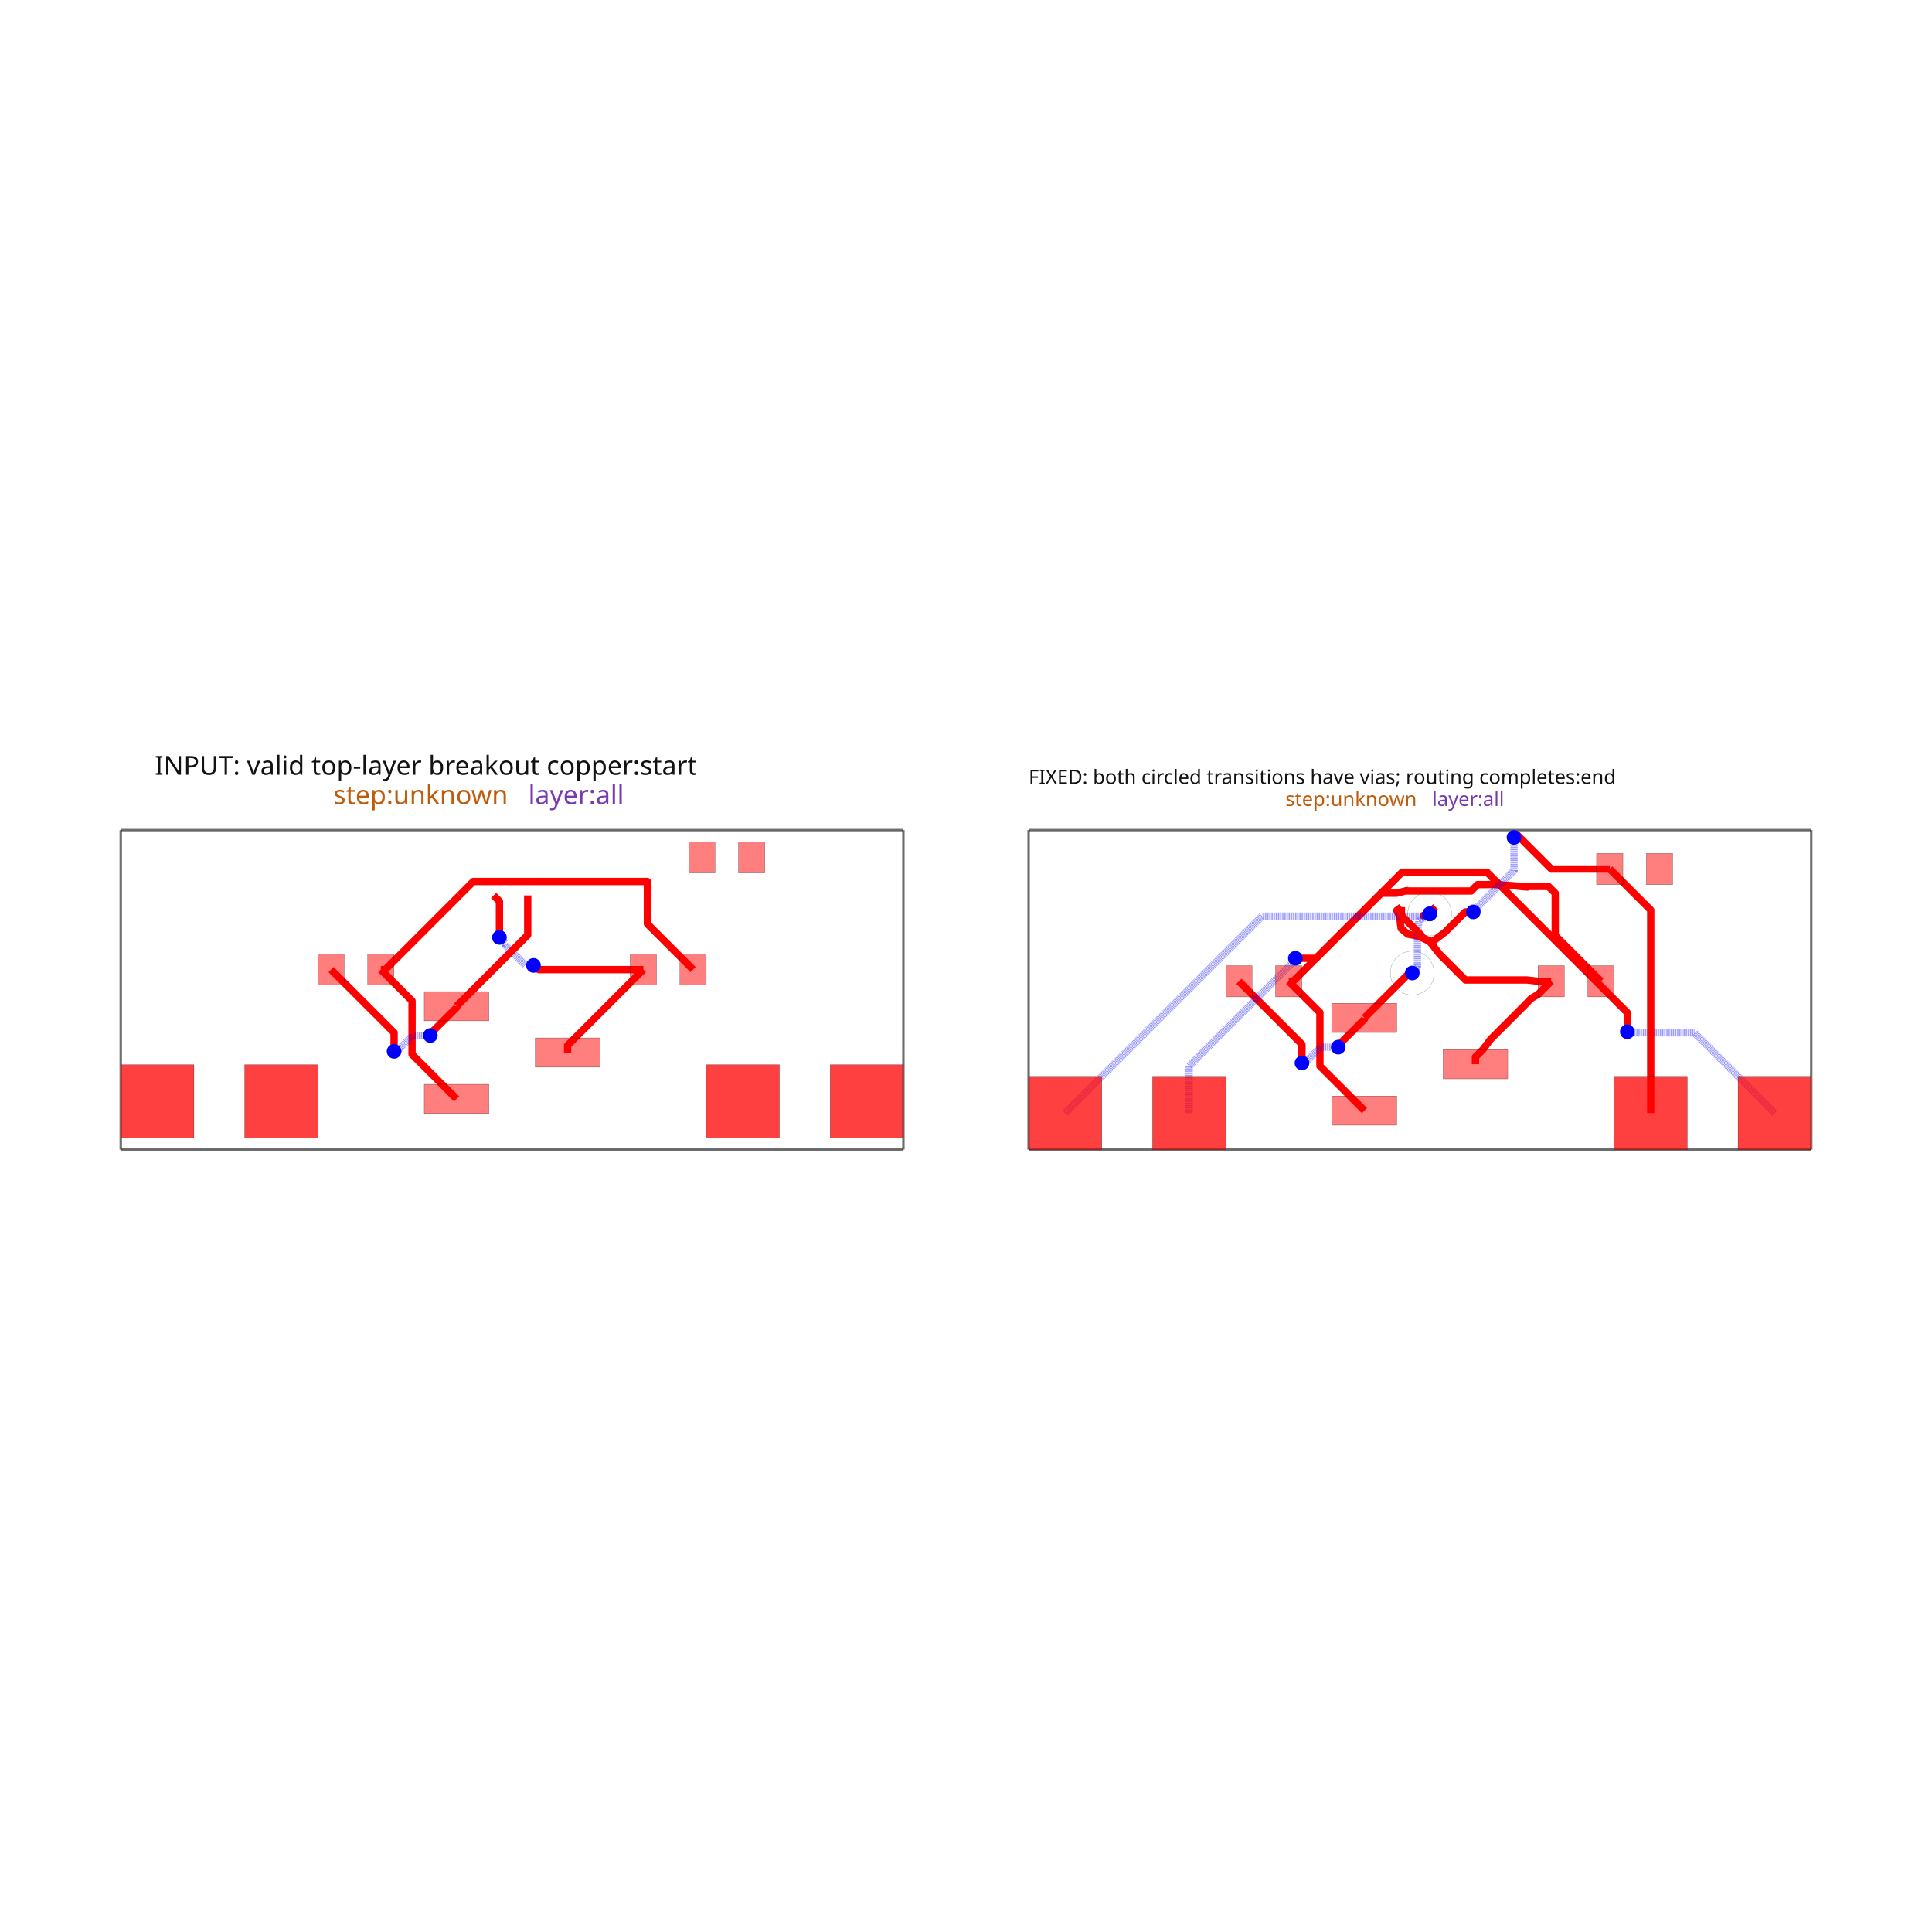
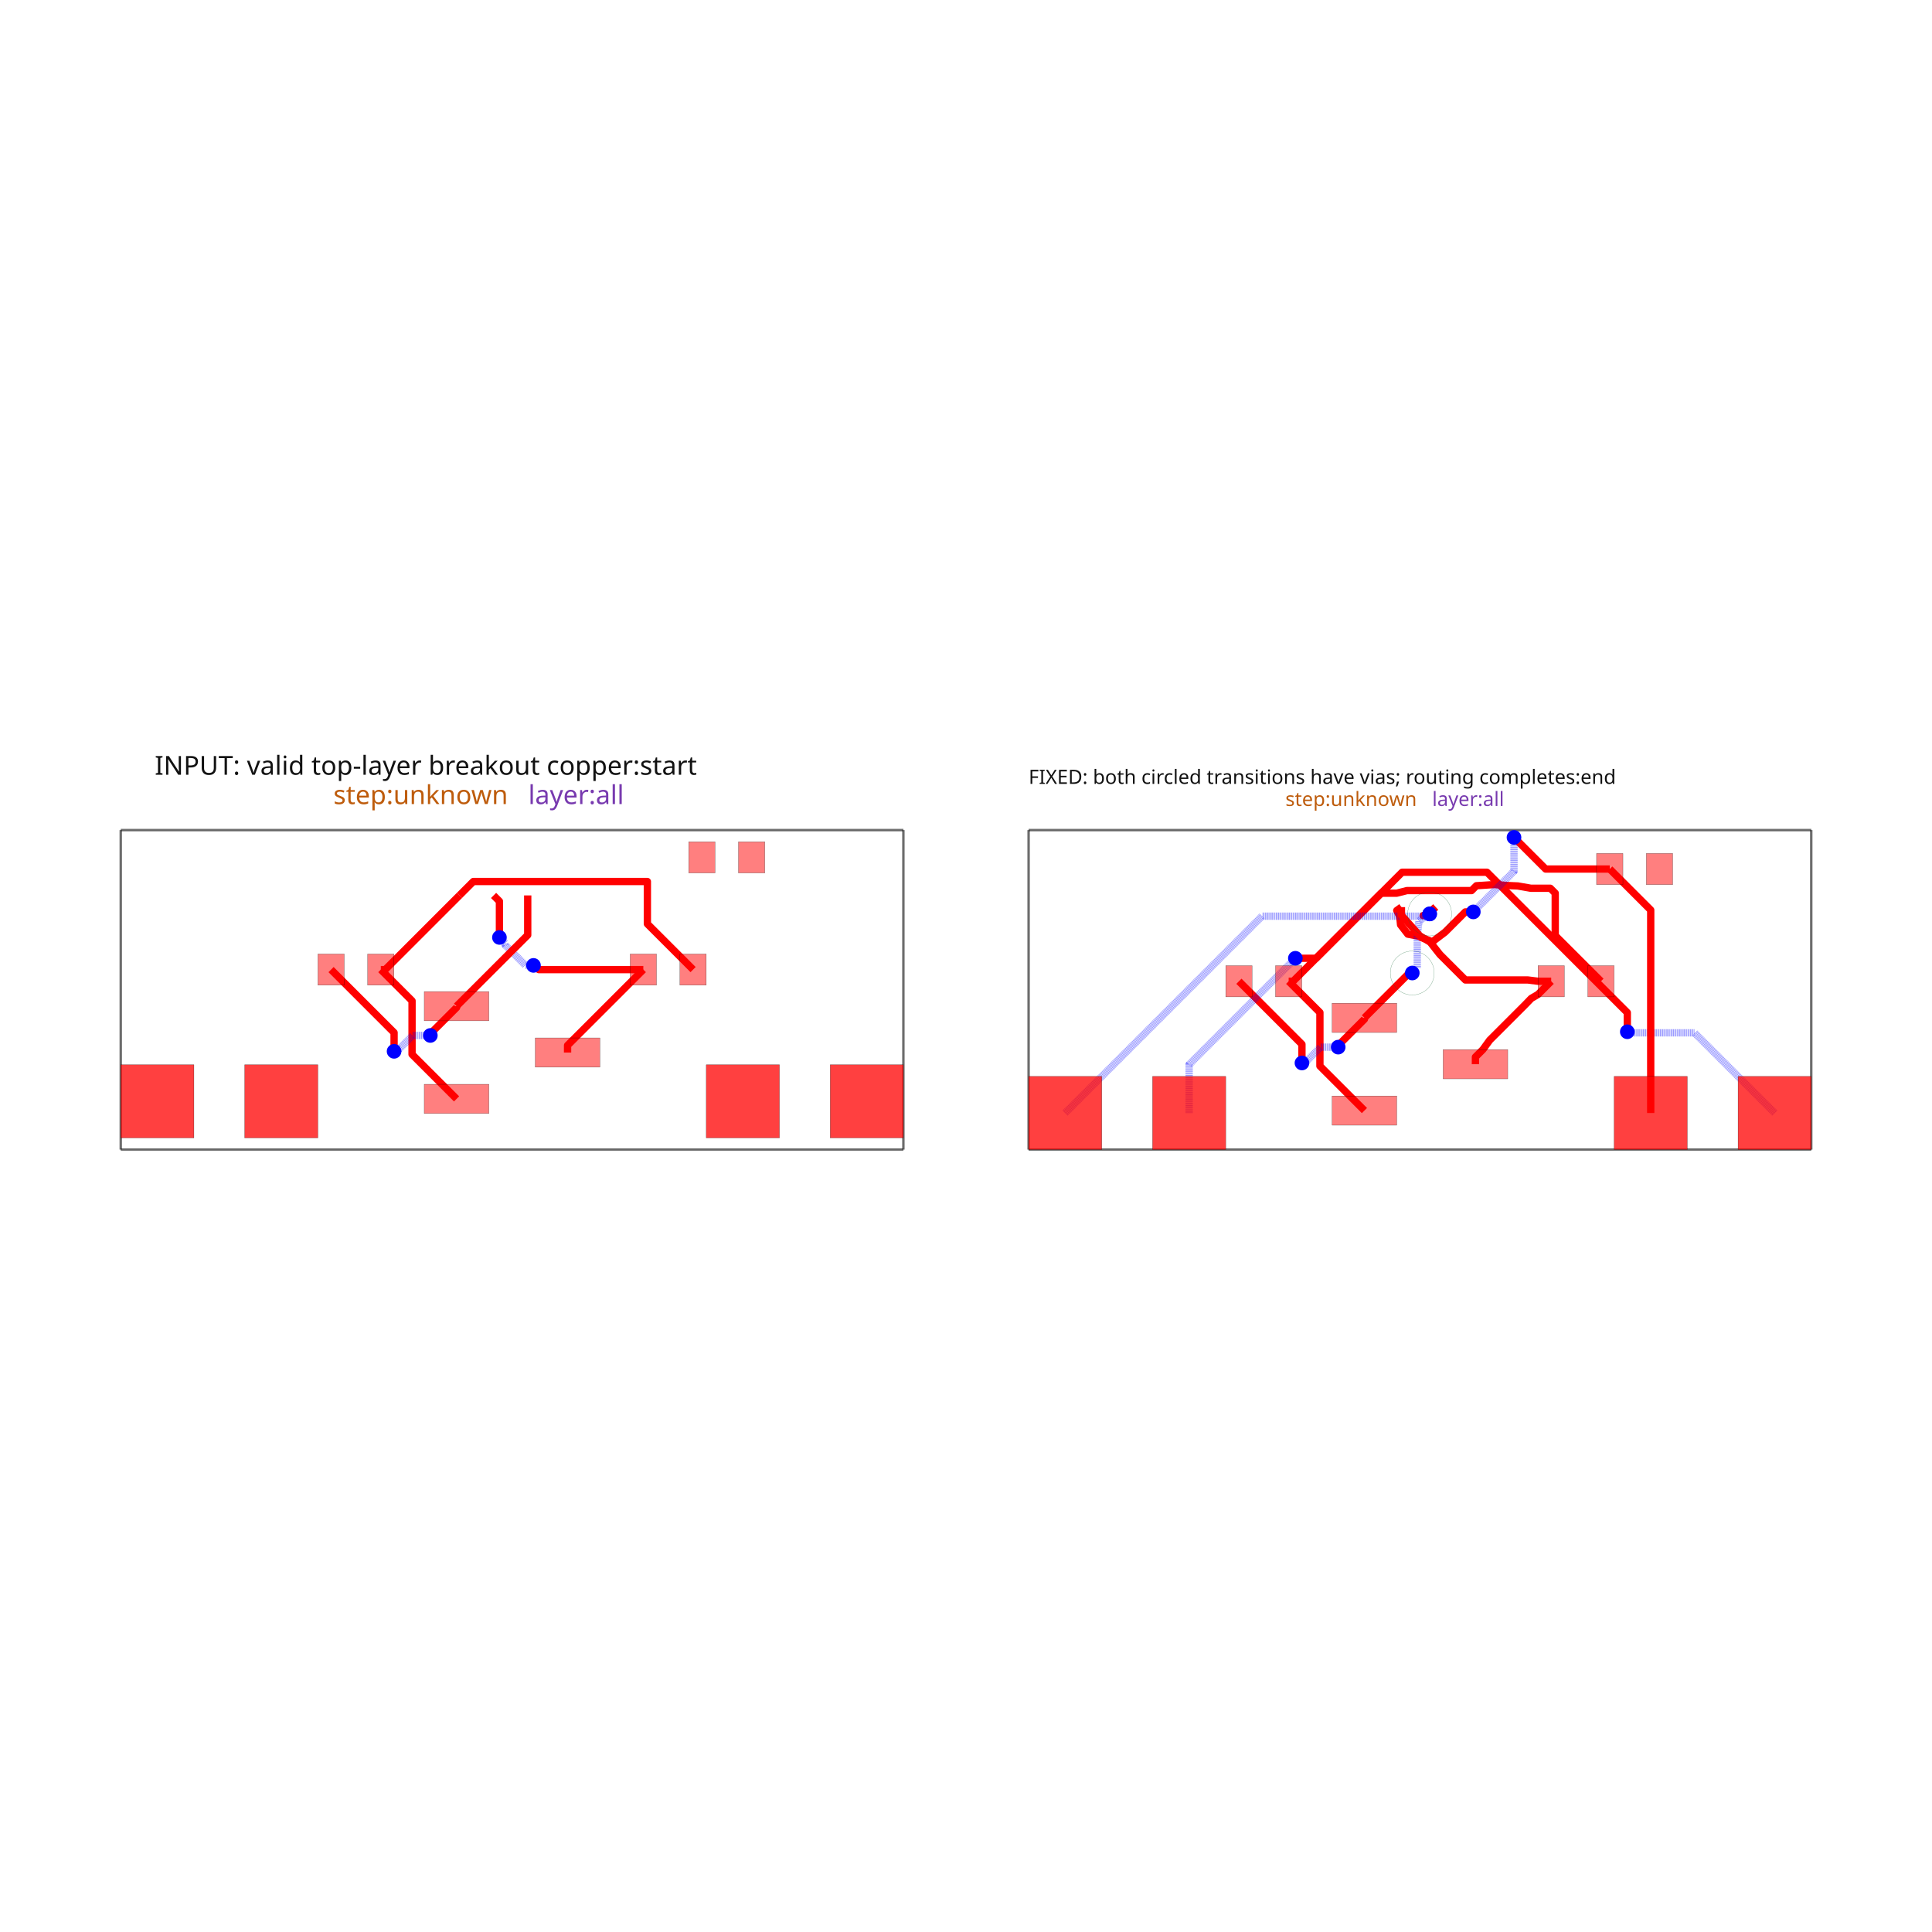
<svg xmlns="http://www.w3.org/2000/svg" width="640" height="640" viewBox="0 0 640 640">
  <rect width="100%" height="100%" fill="white" />
  <g>
    <polyline data-points="0,0 16.04,0" data-type="line" data-label="" points="40,380.816 299.259,380.816" fill="none" stroke="rgba(25,25,25,0.62)" stroke-linejoin="round" stroke-width="0.808" />
  </g>
  <g>
    <polyline data-points="16.04,0 16.04,6.548" data-type="line" data-label="" points="299.259,380.816 299.259,274.979" fill="none" stroke="rgba(25,25,25,0.62)" stroke-linejoin="round" stroke-width="0.808" />
  </g>
  <g>
    <polyline data-points="16.04,6.548 0,6.548" data-type="line" data-label="" points="299.259,274.979 40,274.979" fill="none" stroke="rgba(25,25,25,0.62)" stroke-linejoin="round" stroke-width="0.808" />
  </g>
  <g>
    <polyline data-points="0,6.548 0,0" data-type="line" data-label="" points="40,274.979 40,380.816" fill="none" stroke="rgba(25,25,25,0.62)" stroke-linejoin="round" stroke-width="0.808" />
  </g>
  <g>
    <polyline data-points="9.157499999999999,1.9889999999999999 9.157499999999999,2.1364999999999994 10.71,3.689" data-type="line" data-label="" points="188.015,348.667 188.015,346.283 213.109,321.19" fill="none" stroke="red" stroke-linejoin="round" stroke-width="2.424" />
  </g>
  <g>
    <polyline data-points="10.71,3.689 8.567172876182816,3.689 8.491499699161768,3.76467317702105 8.46932682297895,3.76467317702105 8.459,3.775" data-type="line" data-label="" points="213.109,321.19 178.474,321.19 177.251,319.967 176.892,319.967 176.725,319.8" fill="none" stroke="red" stroke-linejoin="round" stroke-width="2.424" />
  </g>
  <g>
    <polyline data-points="8.459,3.775 8.295794590824043,3.775 7.88162605202824,4.189168538795801 7.88162605202824,4.227373947971759 7.760999999999999,4.348" data-type="line" data-label="" points="176.725,319.8 174.087,319.8 167.393,313.105 167.393,312.488 165.443,310.538" fill="none" stroke="rgba(0,0,255,0.5)" stroke-linejoin="round" stroke-width="2.424" stroke-dasharray="0.2 0.2" />
  </g>
  <g>
    <polyline data-points="7.760999999999999,4.348 7.760999999999999,5.089 7.641,5.209" data-type="line" data-label="" points="165.443,310.538 165.443,298.561 163.504,296.622" fill="none" stroke="red" stroke-linejoin="round" stroke-width="2.424" />
  </g>
  <g>
    <polyline data-points="5.329999999999999,3.689 5.420999999999999,3.689 6.941,5.209" data-type="line" data-label="" points="126.15,321.19 127.621,321.19 152.189,296.622" fill="none" stroke="red" stroke-linejoin="round" stroke-width="2.424" />
  </g>
  <g>
    <polyline data-points="6.882499999999999,1.039 5.970181362248931,1.951318637751069 5.970181362248931,2.910837103944612 5.970181362248931,3.0488186377510686 5.329999999999999,3.689" data-type="line" data-label="" points="151.244,364.023 136.498,349.276 136.498,333.767 136.498,331.537 126.15,321.19" fill="none" stroke="red" stroke-linejoin="round" stroke-width="2.424" />
  </g>
  <g>
    <polyline data-points="6.940833333333333,5.2089 7.225932333333334,5.4939990000000005 10.79307957763943,5.4939990000000005 10.79307957763943,4.625920422360569 11.73,3.689" data-type="line" data-label="" points="152.187,296.623 156.795,292.015 214.452,292.015 214.452,306.046 229.595,321.19" fill="none" stroke="red" stroke-linejoin="round" stroke-width="2.424" />
  </g>
  <g>
    <polyline data-points="6.882499999999999,2.939 6.882499999999999,2.9113926072521314 6.373048586081875,2.4019411933340065 6.373048586081875,2.367048586081875 6.345,2.339" data-type="line" data-label="" points="151.244,333.312 151.244,333.759 143.009,341.993 143.009,342.557 142.556,343.01" fill="none" stroke="red" stroke-linejoin="round" stroke-width="2.424" />
  </g>
  <g>
    <polyline data-points="6.345,2.339 5.984319687508308,2.339 5.7097637128607435,2.0644440253524348 5.652444025352434,2.0644440253524348 5.601999999999999,2.014" data-type="line" data-label="" points="142.556,343.01 136.726,343.01 132.289,347.448 131.362,347.448 130.547,348.263" fill="none" stroke="rgba(0,0,255,0.5)" stroke-linejoin="round" stroke-width="2.424" stroke-dasharray="0.2 0.2" />
  </g>
  <g>
    <polyline data-points="5.601999999999999,2.014 5.601999999999999,2.3970000000000002 4.31,3.689" data-type="line" data-label="" points="130.547,348.263 130.547,342.073 109.664,321.19" fill="none" stroke="red" stroke-linejoin="round" stroke-width="2.424" />
  </g>
  <g>
    <polyline data-points="8.340833333333332,5.2089 8.340833333333332,4.396833333333333 6.882499999999999,2.939" data-type="line" data-label="" points="174.815,296.623 174.815,309.749 151.244,333.312" fill="none" stroke="red" stroke-linejoin="round" stroke-width="2.424" />
  </g>
  <g>
    <polyline data-points="18.6064,0 34.6464,0" data-type="line" data-label="" points="340.741,380.816 600,380.816" fill="none" stroke="rgba(25,25,25,0.62)" stroke-linejoin="round" stroke-width="0.808" />
  </g>
  <g>
    <polyline data-points="34.6464,0 34.6464,6.548" data-type="line" data-label="" points="600,380.816 600,274.979" fill="none" stroke="rgba(25,25,25,0.62)" stroke-linejoin="round" stroke-width="0.808" />
  </g>
  <g>
    <polyline data-points="34.6464,6.548 18.6064,6.548" data-type="line" data-label="" points="600,274.979 340.741,274.979" fill="none" stroke="rgba(25,25,25,0.62)" stroke-linejoin="round" stroke-width="0.808" />
  </g>
  <g>
    <polyline data-points="18.6064,6.548 18.6064,0" data-type="line" data-label="" points="340.741,274.979 340.741,380.816" fill="none" stroke="rgba(25,25,25,0.62)" stroke-linejoin="round" stroke-width="0.808" />
  </g>
  <g>
    <polyline data-points="23.9364,3.45 24.0274,3.45 25.5474,4.970000000000001" data-type="line" data-label="" points="426.891,325.053 428.362,325.053 452.93,300.485" fill="none" stroke="red" stroke-linejoin="round" stroke-width="2.424" />
  </g>
  <g>
    <polyline data-points="25.4889,0.8 24.57658136224893,1.712318637751069 24.57658136224893,2.671837103944612 24.57658136224893,2.8098186377510688 23.9364,3.45" data-type="line" data-label="" points="451.985,367.886 437.239,353.139 437.239,337.631 437.239,335.4 426.891,325.053" fill="none" stroke="red" stroke-linejoin="round" stroke-width="2.424" />
  </g>
  <g>
    <polyline data-points="25.4889,2.7 25.4889,2.6723926072521316 24.979448586081876,2.1629411933340066 24.979448586081876,2.128048586081875 24.9514,2.1" data-type="line" data-label="" points="451.985,337.175 451.985,337.622 443.75,345.856 443.75,346.42 443.297,346.873" fill="none" stroke="red" stroke-linejoin="round" stroke-width="2.424" />
  </g>
  <g>
    <polyline data-points="24.9514,2.1 24.590719687508308,2.1 24.316163712860742,1.8254440253524349 24.258844025352435,1.8254440253524349 24.2084,1.775" data-type="line" data-label="" points="443.297,346.873 437.467,346.873 433.029,351.311 432.103,351.311 431.288,352.126" fill="none" stroke="rgba(0,0,255,0.5)" stroke-linejoin="round" stroke-width="2.424" stroke-dasharray="0.2 0.2" />
  </g>
  <g>
    <polyline data-points="24.2084,1.775 24.2084,2.1580000000000004 22.9164,3.45" data-type="line" data-label="" points="431.288,352.126 431.288,345.936 410.405,325.053" fill="none" stroke="red" stroke-linejoin="round" stroke-width="2.424" />
  </g>
  <g>
-     <polyline data-points="27.7639,1.75 27.7639,1.8974999999999995 27.9164,2.05 28.070794901003104,2.255727156297603 28.083298902568423,2.268231157862921 28.083298902568423,2.2695439140053804 28.789383857556384,2.97562886899334 28.9084,3.099 29.0464,3.1799999999999997 29.3164,3.45" data-type="line" data-label="" points="488.756,352.53 488.756,350.146 491.221,347.681 493.717,344.356 493.919,344.154 493.919,344.133 505.331,332.72 507.255,330.726 509.486,329.417 513.85,325.053" fill="none" stroke="red" stroke-linejoin="round" stroke-width="2.424" />
-   </g>
-   <g>
-     <polyline data-points="29.3164,3.45 29.0464,3.45 28.819822248897285,3.476605227973609 28.81834354395594,3.476605227973609 27.558044750674604,3.476605227973609 27.035460717167748,3.999189261480467 26.8384,4.25 26.6534,4.3629999999999995 26.3784,4.415 26.2424,4.529999999999999 26.229400000000002,4.607 26.2204,4.698 26.2054,4.793 26.1514,4.9 26.2474,4.970000000000001" data-type="line" data-label="" points="513.85,325.053 509.486,325.053 505.823,324.623 505.799,324.623 485.429,324.623 476.982,316.176 473.797,312.122 470.807,310.296 466.362,309.455 464.164,307.596 463.954,306.352 463.808,304.881 463.566,303.346 462.693,301.616 464.244,300.485" fill="none" stroke="red" stroke-linejoin="round" stroke-width="2.424" />
-   </g>
-   <g>
-     <polyline data-points="25.547233333333335,4.969899999999999 25.832332333333333,5.254999 26.1514,5.254999 26.3594,5.308 26.326648169505283,5.299654424192065 27.67571914557424,5.299654424192065 27.72745650109296,5.351391779710783 27.806443496497373,5.430378775115198 28.1514,5.432 28.5294,5.4079999999999995 28.8234,5.38 28.69064812521725,5.392643035693595 29.261835541945835,5.392643035693595 29.39947957763943,5.254999 29.39947957763943,4.38692042236057 30.3364,3.45" data-type="line" data-label="" points="452.927,300.486 457.536,295.878 462.693,295.878 466.055,295.021 465.525,295.156 487.331,295.156 488.167,294.32 489.444,293.043 495.019,293.017 501.129,293.405 505.881,293.858 503.735,293.653 512.968,293.653 515.192,295.878 515.192,309.909 530.336,325.053" fill="none" stroke="red" stroke-linejoin="round" stroke-width="2.424" />
-   </g>
-   <g>
-     <polyline data-points="26.947233333333333,4.969899999999999 26.7634,4.817 26.6914,4.795999999999999 26.826016286194676,4.829653537748752" data-type="line" data-label="" points="475.556,300.486 472.585,302.958 471.421,303.297 473.597,302.753" fill="none" stroke="red" stroke-linejoin="round" stroke-width="2.424" />
-   </g>
-   <g>
-     <polyline data-points="26.826016286194676,4.829653537748752 26.6064,4.686 26.5714,4.390000000000001 26.574733663560448,4.41819326896836 26.574733663560448,3.7605256594783913 26.553699245014872,3.7394912409328143 26.553699245014872,3.703299245014871 26.4694,3.6189999999999998" data-type="line" data-label="" points="473.597,302.753 470.047,305.075 469.481,309.859 469.535,309.404 469.535,320.034 469.195,320.374 469.195,320.959 467.833,322.321" fill="none" stroke="rgba(0,0,255,0.5)" stroke-linejoin="round" stroke-width="2.424" stroke-dasharray="0.2 0.2" />
-   </g>
-   <g>
-     <polyline data-points="26.4694,3.6189999999999998 26.408068763999573,3.6189999999999998 25.981128332088424,3.19205956808885 25.4889,2.7" data-type="line" data-label="" points="467.833,322.321 466.841,322.321 459.941,329.222 451.985,337.175" fill="none" stroke="red" stroke-linejoin="round" stroke-width="2.424" />
-   </g>
-   <g>
-     <polyline data-points="21.8964,0.75 21.8964,1.713391631549678 24.03165470213902,3.8486463336886962 24.03165470213902,3.8792547021390176 24.0734,3.921" data-type="line" data-label="" points="393.918,368.694 393.918,353.122 428.431,318.609 428.431,318.115 429.105,317.44" fill="none" stroke="rgba(0,0,255,0.5)" stroke-linejoin="round" stroke-width="2.424" stroke-dasharray="0.2 0.2" />
+     <polyline data-points="27.7639,1.75 27.7639,1.8974999999999995 27.9164,2.05 28.054067744705502,2.239 28.054067744705502,2.2402727421909914 28.788290328588694,2.9744953260741838 28.9084,3.099 29.0464,3.1799999999999997 29.3164,3.45" data-type="line" data-label="" points="488.756,352.53 488.756,350.146 491.221,347.681 493.446,344.627 493.446,344.606 505.314,332.739 507.255,330.726 509.486,329.417 513.85,325.053" fill="none" stroke="red" stroke-linejoin="round" stroke-width="2.424" />
+   </g>
+   <g>
+     <polyline data-points="29.3164,3.45 29.0464,3.45 28.8404,3.476 27.558649978648212,3.476 27.035356666057048,3.999293312591166 26.8384,4.25 26.6534,4.3629999999999995 26.3784,4.415 26.229400000000002,4.607 26.2204,4.698 26.2054,4.793 26.1514,4.9 26.2474,4.970000000000001" data-type="line" data-label="" points="513.85,325.053 509.486,325.053 506.156,324.633 485.439,324.633 476.98,316.174 473.797,312.122 470.807,310.296 466.362,309.455 463.954,306.352 463.808,304.881 463.566,303.346 462.693,301.616 464.244,300.485" fill="none" stroke="red" stroke-linejoin="round" stroke-width="2.424" />
+   </g>
+   <g>
+     <polyline data-points="25.547233333333335,4.969899999999999 25.832332333333333,5.254999 26.1514,5.254999 26.3594,5.308 27.684064721382175,5.308 27.783820942986768,5.407756221604593 28.1514,5.432 28.4224,5.412 28.6324,5.4030000000000005 28.8994,5.356 29.29847857763943,5.356 29.39947957763943,5.254999 29.39947957763943,4.38692042236057 30.3364,3.45" data-type="line" data-label="" points="452.927,300.486 457.536,295.878 462.693,295.878 466.055,295.021 487.466,295.021 489.078,293.409 495.019,293.017 499.4,293.34 502.794,293.486 507.11,294.246 513.56,294.246 515.192,295.878 515.192,309.909 530.336,325.053" fill="none" stroke="red" stroke-linejoin="round" stroke-width="2.424" />
+   </g>
+   <g>
+     <polyline data-points="26.947233333333333,4.969899999999999 26.7634,4.817 26.6914,4.795999999999999 26.825520709243445,4.829617792246905" data-type="line" data-label="" points="475.556,300.486 472.585,302.958 471.421,303.297 473.589,302.754" fill="none" stroke="red" stroke-linejoin="round" stroke-width="2.424" />
+   </g>
+   <g>
+     <polyline data-points="26.825520709243445,4.829617792246905 26.6064,4.686 26.5714,4.390000000000001 26.5714,3.721 26.4694,3.6189999999999998" data-type="line" data-label="" points="473.589,302.754 470.047,305.075 469.481,309.859 469.481,320.673 467.833,322.321" fill="none" stroke="rgba(0,0,255,0.5)" stroke-linejoin="round" stroke-width="2.424" stroke-dasharray="0.2 0.2" />
+   </g>
+   <g>
+     <polyline data-points="26.4694,3.6189999999999998 26.408127142857143,3.6189999999999998 26.1514,3.362272857142857 25.4889,2.7" data-type="line" data-label="" points="467.833,322.321 466.842,322.321 462.693,326.471 451.985,337.175" fill="none" stroke="red" stroke-linejoin="round" stroke-width="2.424" />
+   </g>
+   <g>
+     <polyline data-points="21.8964,0.75 21.8964,1.7135457860593344 21.8964,1.7439999999999993 24.0734,3.921" data-type="line" data-label="" points="393.918,368.694 393.918,353.12 393.918,352.627 429.105,317.44" fill="none" stroke="rgba(0,0,255,0.5)" stroke-linejoin="round" stroke-width="2.424" stroke-dasharray="0.2 0.2" />
  </g>
  <g>
    <polyline data-points="24.0734,3.921 24.4984,3.921 25.5474,4.970000000000001" data-type="line" data-label="" points="429.105,317.44 435.975,317.44 452.93,300.485" fill="none" stroke="red" stroke-linejoin="round" stroke-width="2.424" />
  </g>
  <g>
    <polyline data-points="33.8964,0.75 32.252988562232005,2.393411437767994 31.077367755975317,2.393411437767994 30.89798856223201,2.393411437767994 30.8764,2.415" data-type="line" data-label="" points="587.878,368.694 561.315,342.131 542.313,342.131 539.413,342.131 539.064,341.782" fill="none" stroke="rgba(0,0,255,0.5)" stroke-linejoin="round" stroke-width="2.424" stroke-dasharray="0.2 0.2" />
  </g>
  <g>
    <polyline data-points="30.8764,2.415 30.8764,2.8078955819506195 28.000103876391577,5.6841917055590425 26.26159170555904,5.6841917055590425 25.5474,4.970000000000001" data-type="line" data-label="" points="539.064,341.782 539.064,335.431 492.574,288.941 464.474,288.941 452.93,300.485" fill="none" stroke="red" stroke-linejoin="round" stroke-width="2.424" />
  </g>
  <g>
-     <polyline data-points="19.3564,0.75 23.390426815806812,4.784026815806813 26.734427980724004,4.784026815806813 26.741812221110585,4.784026815806813 26.826016286194676,4.829653537748752" data-type="line" data-label="" points="352.863,368.694 418.066,303.491 472.116,303.491 472.236,303.491 473.597,302.753" fill="none" stroke="rgba(0,0,255,0.5)" stroke-linejoin="round" stroke-width="2.424" stroke-dasharray="0.2 0.2" />
-   </g>
-   <g>
-     <polyline data-points="26.826016286194676,4.829653537748752 26.83584038481969,4.85844038481969 26.947400000000002,4.970000000000001" data-type="line" data-label="" points="473.597,302.753 473.756,302.288 475.559,300.485" fill="none" stroke="red" stroke-linejoin="round" stroke-width="2.424" />
-   </g>
-   <g>
-     <polyline data-points="30.5164,5.75 29.318776775642835,5.75 28.612588387821418,6.456188387821417 28.5544,6.398" data-type="line" data-label="" points="533.246,287.877 513.888,287.877 502.474,276.463 501.533,277.403" fill="none" stroke="red" stroke-linejoin="round" stroke-width="2.424" />
-   </g>
-   <g>
-     <polyline data-points="28.5544,6.398 28.5544,5.719939301686467 27.79717172551511,4.9627110272015775 27.79717172551511,4.947771725515111 27.7204,4.871" data-type="line" data-label="" points="501.533,277.403 501.533,288.363 489.294,300.602 489.294,300.844 488.053,302.085" fill="none" stroke="rgba(0,0,255,0.5)" stroke-linejoin="round" stroke-width="2.424" stroke-dasharray="0.2 0.2" />
-   </g>
-   <g>
-     <polyline data-points="27.7204,4.871 27.556314311022952,4.871 27.143478331003607,4.458164019980654 26.881802514296666,4.258466539134648 26.649793377051765,4.346746433245073 26.654756343775276,4.3912833954841455 26.2474,4.79863973925942 26.2474,4.970000000000001" data-type="line" data-label="" points="488.053,302.085 485.401,302.085 478.728,308.758 474.499,311.985 470.748,310.558 470.829,309.839 464.244,303.254 464.244,300.485" fill="none" stroke="red" stroke-linejoin="round" stroke-width="2.424" />
+     <polyline data-points="19.3564,0.75 23.390426815806812,4.784026815806813 26.734427980724004,4.784026815806813 26.741812221110585,4.784026815806813 26.825520709243445,4.829617792246905" data-type="line" data-label="" points="352.863,368.694 418.066,303.491 472.116,303.491 472.236,303.491 473.589,302.754" fill="none" stroke="rgba(0,0,255,0.5)" stroke-linejoin="round" stroke-width="2.424" stroke-dasharray="0.2 0.2" />
+   </g>
+   <g>
+     <polyline data-points="26.825520709243445,4.829617792246905 26.83584038481969,4.85844038481969 26.947400000000002,4.970000000000001" data-type="line" data-label="" points="473.589,302.754 473.756,302.288 475.559,300.485" fill="none" stroke="red" stroke-linejoin="round" stroke-width="2.424" />
+   </g>
+   <g>
+     <polyline data-points="30.5164,5.75 29.243566493696367,5.75 29.2024,5.75 28.5544,6.398" data-type="line" data-label="" points="533.246,287.877 512.672,287.877 512.007,287.877 501.533,277.403" fill="none" stroke="red" stroke-linejoin="round" stroke-width="2.424" />
+   </g>
+   <g>
+     <polyline data-points="28.5544,6.398 28.5544,5.705 27.7204,4.871" data-type="line" data-label="" points="501.533,277.403 501.533,288.605 488.053,302.085" fill="none" stroke="rgba(0,0,255,0.5)" stroke-linejoin="round" stroke-width="2.424" stroke-dasharray="0.2 0.2" />
+   </g>
+   <g>
+     <polyline data-points="27.7204,4.871 27.556314311022952,4.871 27.14349522092285,4.4581809098999 26.88198406172406,4.259226915253855 26.655266442042596,4.345689921458677 26.2474,4.8020000000000005 26.2474,4.970000000000001" data-type="line" data-label="" points="488.053,302.085 485.401,302.085 478.728,308.757 474.501,311.973 470.837,310.576 464.244,303.2 464.244,300.485" fill="none" stroke="red" stroke-linejoin="round" stroke-width="2.424" />
  </g>
  <g>
    <polyline data-points="30.5164,5.75 31.3564,4.91 31.3564,0.75" data-type="line" data-label="" points="533.246,287.877 546.823,301.454 546.823,368.694" fill="none" stroke="red" stroke-linejoin="round" stroke-width="2.424" />
  </g>
  <g>
    <rect data-type="rect" data-label="INPUT: valid top-layer breakout copper:start step:unknown layer:all" data-x="8.02" data-y="3.274" x="40" y="274.979" width="259.259" height="105.837" fill="rgba(255,255,255,0)" stroke="rgba(25,25,25,0.42)" stroke-width="0.062" />
  </g>
  <g>
    <rect data-type="rect" data-label="top source_trace_6" data-x="6.882499999999999" data-y="2.939" x="140.536" y="328.463" width="21.416" height="9.698" fill="rgba(255,0,0,0.5)" stroke="black" stroke-width="0.062" />
  </g>
  <g>
    <rect data-type="rect" data-label="top source_trace_9, source_trace_7" data-x="6.882499999999999" data-y="1.039" x="140.536" y="359.174" width="21.416" height="9.698" fill="rgba(255,0,0,0.5)" stroke="black" stroke-width="0.062" />
  </g>
  <g>
    <rect data-type="rect" data-label="top source_trace_8, source_trace_4" data-x="9.157499999999999" data-y="1.9889999999999999" x="177.307" y="343.818" width="21.416" height="9.698" fill="rgba(255,0,0,0.5)" stroke="black" stroke-width="0.062" />
  </g>
  <g>
    <rect data-type="rect" data-label="top source_trace_6" data-x="4.31" data-y="3.689" x="105.3" y="316.018" width="8.728" height="10.345" fill="rgba(255,0,0,0.5)" stroke="black" stroke-width="0.062" />
  </g>
  <g>
    <rect data-type="rect" data-label="top source_trace_9, source_trace_7" data-x="5.329999999999999" data-y="3.689" x="121.786" y="316.018" width="8.728" height="10.345" fill="rgba(255,0,0,0.5)" stroke="black" stroke-width="0.062" />
  </g>
  <g>
    <rect data-type="rect" data-label="top source_trace_8, source_trace_4" data-x="10.71" data-y="3.689" x="208.745" y="316.018" width="8.728" height="10.345" fill="rgba(255,0,0,0.5)" stroke="black" stroke-width="0.062" />
  </g>
  <g>
    <rect data-type="rect" data-label="top source_trace_9, source_trace_7" data-x="11.73" data-y="3.689" x="225.231" y="316.018" width="8.728" height="10.345" fill="rgba(255,0,0,0.5)" stroke="black" stroke-width="0.062" />
  </g>
  <g>
    <rect data-type="rect" data-label="top source_trace_8, source_trace_4" data-x="11.91" data-y="5.989" x="228.141" y="278.842" width="8.728" height="10.345" fill="rgba(255,0,0,0.5)" stroke="black" stroke-width="0.062" />
  </g>
  <g>
    <rect data-type="rect" data-label="top" data-x="12.93" data-y="5.989" x="244.627" y="278.842" width="8.728" height="10.345" fill="rgba(255,0,0,0.5)" stroke="black" stroke-width="0.062" />
  </g>
  <g>
    <rect data-type="rect" data-label="top source_trace_6 bottom source_trace_6" data-x="0.75" data-y="0.9889999999999999" x="40" y="352.708" width="24.245" height="24.245" fill="rgba(255,0,0,0.75)" stroke="black" stroke-width="0.062" />
  </g>
  <g>
    <rect data-type="rect" data-label="top source_trace_9, source_trace_7 bottom source_trace_9, source_trace_7" data-x="3.289999999999999" data-y="0.9889999999999999" x="81.055" y="352.708" width="24.245" height="24.245" fill="rgba(255,0,0,0.75)" stroke="black" stroke-width="0.062" />
  </g>
  <g>
    <rect data-type="rect" data-label="top source_trace_8, source_trace_4 bottom source_trace_8, source_trace_4" data-x="12.75" data-y="0.9889999999999999" x="233.96" y="352.708" width="24.245" height="24.245" fill="rgba(255,0,0,0.75)" stroke="black" stroke-width="0.062" />
  </g>
  <g>
    <rect data-type="rect" data-label="top source_trace_9, source_trace_7 bottom source_trace_9, source_trace_7" data-x="15.29" data-y="0.9889999999999999" x="275.014" y="352.708" width="24.245" height="24.245" fill="rgba(255,0,0,0.75)" stroke="black" stroke-width="0.062" />
  </g>
  <g>
    <rect data-type="rect" data-label="FIXED: both circled transitions have vias; routing completes:end step:unknown layer:all" data-x="26.6264" data-y="3.274" x="340.741" y="274.979" width="259.259" height="105.837" fill="rgba(255,255,255,0)" stroke="rgba(25,25,25,0.42)" stroke-width="0.062" />
  </g>
  <g>
    <rect data-type="rect" data-label="top source_trace_6" data-x="25.4889" data-y="2.7" x="441.276" y="332.326" width="21.416" height="9.698" fill="rgba(255,0,0,0.5)" stroke="black" stroke-width="0.062" />
  </g>
  <g>
    <rect data-type="rect" data-label="top source_trace_9, source_trace_7" data-x="25.4889" data-y="0.8" x="441.276" y="363.037" width="21.416" height="9.698" fill="rgba(255,0,0,0.5)" stroke="black" stroke-width="0.062" />
  </g>
  <g>
    <rect data-type="rect" data-label="top source_trace_8, source_trace_4" data-x="27.7639" data-y="1.75" x="478.048" y="347.681" width="21.416" height="9.698" fill="rgba(255,0,0,0.5)" stroke="black" stroke-width="0.062" />
  </g>
  <g>
    <rect data-type="rect" data-label="top source_trace_6" data-x="22.9164" data-y="3.45" x="406.04" y="319.881" width="8.728" height="10.345" fill="rgba(255,0,0,0.5)" stroke="black" stroke-width="0.062" />
  </g>
  <g>
    <rect data-type="rect" data-label="top source_trace_9, source_trace_7" data-x="23.9364" data-y="3.45" x="422.527" y="319.881" width="8.728" height="10.345" fill="rgba(255,0,0,0.5)" stroke="black" stroke-width="0.062" />
  </g>
  <g>
    <rect data-type="rect" data-label="top source_trace_8, source_trace_4" data-x="29.3164" data-y="3.45" x="509.486" y="319.881" width="8.728" height="10.345" fill="rgba(255,0,0,0.5)" stroke="black" stroke-width="0.062" />
  </g>
  <g>
    <rect data-type="rect" data-label="top source_trace_9, source_trace_7" data-x="30.3364" data-y="3.45" x="525.972" y="319.881" width="8.728" height="10.345" fill="rgba(255,0,0,0.5)" stroke="black" stroke-width="0.062" />
  </g>
  <g>
    <rect data-type="rect" data-label="top source_trace_8, source_trace_4" data-x="30.5164" data-y="5.75" x="528.881" y="282.705" width="8.728" height="10.345" fill="rgba(255,0,0,0.5)" stroke="black" stroke-width="0.062" />
  </g>
  <g>
    <rect data-type="rect" data-label="top" data-x="31.5364" data-y="5.75" x="545.368" y="282.705" width="8.728" height="10.345" fill="rgba(255,0,0,0.5)" stroke="black" stroke-width="0.062" />
  </g>
  <g>
    <rect data-type="rect" data-label="top source_trace_6 bottom source_trace_6" data-x="19.3564" data-y="0.75" x="340.741" y="356.571" width="24.245" height="24.245" fill="rgba(255,0,0,0.75)" stroke="black" stroke-width="0.062" />
  </g>
  <g>
    <rect data-type="rect" data-label="top source_trace_9, source_trace_7 bottom source_trace_9, source_trace_7" data-x="21.8964" data-y="0.75" x="381.796" y="356.571" width="24.245" height="24.245" fill="rgba(255,0,0,0.75)" stroke="black" stroke-width="0.062" />
  </g>
  <g>
    <rect data-type="rect" data-label="top source_trace_8, source_trace_4 bottom source_trace_8, source_trace_4" data-x="31.3564" data-y="0.75" x="534.7" y="356.571" width="24.245" height="24.245" fill="rgba(255,0,0,0.75)" stroke="black" stroke-width="0.062" />
  </g>
  <g>
    <rect data-type="rect" data-label="top source_trace_9, source_trace_7 bottom source_trace_9, source_trace_7" data-x="33.8964" data-y="0.75" x="575.755" y="356.571" width="24.245" height="24.245" fill="rgba(255,0,0,0.75)" stroke="black" stroke-width="0.062" />
  </g>
  <circle data-type="circle" data-label="" data-x="8.459" data-y="3.775" cx="176.725" cy="319.8" r="2.424" fill="blue" stroke="none" stroke-width="0.062" />
  <circle data-type="circle" data-label="" data-x="7.760999999999999" data-y="4.348" cx="165.443" cy="310.538" r="2.424" fill="blue" stroke="none" stroke-width="0.062" />
  <circle data-type="circle" data-label="" data-x="6.345" data-y="2.339" cx="142.556" cy="343.01" r="2.424" fill="blue" stroke="none" stroke-width="0.062" />
  <circle data-type="circle" data-label="" data-x="5.601999999999999" data-y="2.014" cx="130.547" cy="348.263" r="2.424" fill="blue" stroke="none" stroke-width="0.062" />
  <circle data-type="circle" data-label="" data-x="24.9514" data-y="2.1" cx="443.297" cy="346.873" r="2.424" fill="blue" stroke="none" stroke-width="0.062" />
  <circle data-type="circle" data-label="" data-x="24.2084" data-y="1.775" cx="431.288" cy="352.126" r="2.424" fill="blue" stroke="none" stroke-width="0.062" />
-   <circle data-type="circle" data-label="" data-x="26.826016286194676" data-y="4.829653537748752" cx="473.597" cy="302.753" r="2.424" fill="blue" stroke="none" stroke-width="0.062" />
+   <circle data-type="circle" data-label="" data-x="26.825520709243445" data-y="4.829617792246905" cx="473.589" cy="302.754" r="2.424" fill="blue" stroke="none" stroke-width="0.062" />
  <circle data-type="circle" data-label="" data-x="26.4694" data-y="3.6189999999999998" cx="467.833" cy="322.321" r="2.424" fill="blue" stroke="none" stroke-width="0.062" />
  <circle data-type="circle" data-label="" data-x="24.0734" data-y="3.921" cx="429.105" cy="317.44" r="2.424" fill="blue" stroke="none" stroke-width="0.062" />
  <circle data-type="circle" data-label="" data-x="30.8764" data-y="2.415" cx="539.064" cy="341.782" r="2.424" fill="blue" stroke="none" stroke-width="0.062" />
-   <circle data-type="circle" data-label="" data-x="26.826016286194676" data-y="4.829653537748752" cx="473.597" cy="302.753" r="2.424" fill="blue" stroke="none" stroke-width="0.062" />
+   <circle data-type="circle" data-label="" data-x="26.825520709243445" data-y="4.829617792246905" cx="473.589" cy="302.754" r="2.424" fill="blue" stroke="none" stroke-width="0.062" />
  <circle data-type="circle" data-label="" data-x="28.5544" data-y="6.398" cx="501.533" cy="277.403" r="2.424" fill="blue" stroke="none" stroke-width="0.062" />
  <circle data-type="circle" data-label="" data-x="27.7204" data-y="4.871" cx="488.053" cy="302.085" r="2.424" fill="blue" stroke="none" stroke-width="0.062" />
-   <circle data-type="circle" data-label="" data-x="26.826016286194676" data-y="4.829653537748752" cx="473.597" cy="302.753" r="7.273" fill="transparent" stroke="#166534" stroke-width="0.062" />
+   <circle data-type="circle" data-label="" data-x="26.825520709243445" data-y="4.829617792246905" cx="473.589" cy="302.754" r="7.273" fill="transparent" stroke="#166534" stroke-width="0.062" />
  <circle data-type="circle" data-label="" data-x="26.4694" data-y="3.6189999999999998" cx="467.833" cy="322.321" r="7.273" fill="transparent" stroke="#166534" stroke-width="0.062" />
  <text data-type="text" data-label="INPUT: valid top-layer breakout copper:start" data-x="0.6961929599999985" data-y="7.525223520000001" x="51.253" y="259.184" fill="rgb(18,18,18)" font-size="8.679" font-family="sans-serif" text-anchor="start" dominant-baseline="text-after-edge">INPUT: valid top-layer breakout copper:start</text>
  <text data-type="text" data-label="step:unknown" data-x="4.358096479999999" data-y="6.9238552" x="110.441" y="268.904" fill="rgb(190,92,12)" font-size="8.679" font-family="sans-serif" text-anchor="start" dominant-baseline="text-after-edge">step:unknown</text>
  <text data-type="text" data-label=" layer:all" data-x="8.35290032" data-y="6.9238552" x="175.01" y="268.904" fill="rgb(120,58,175)" font-size="8.679" font-family="sans-serif" text-anchor="start" dominant-baseline="text-after-edge"> layer:all</text>
  <text data-type="text" data-label="FIXED: both circled transitions have vias; routing completes:end" data-x="18.6064" data-y="7.3765971354838715" x="340.741" y="261.586" fill="rgb(18,18,18)" font-size="6.534" font-family="sans-serif" text-anchor="start" dominant-baseline="text-after-edge">FIXED: both circled transitions have vias; routing completes:end</text>
  <text data-type="text" data-label="step:unknown" data-x="23.869525" data-y="6.9238552" x="425.81" y="268.904" fill="rgb(190,92,12)" font-size="6.534" font-family="sans-serif" text-anchor="start" dominant-baseline="text-after-edge">step:unknown</text>
  <text data-type="text" data-label=" layer:all" data-x="26.877025" data-y="6.9238552" x="474.421" y="268.904" fill="rgb(120,58,175)" font-size="6.534" font-family="sans-serif" text-anchor="start" dominant-baseline="text-after-edge"> layer:all</text>
  <g id="crosshair" style="display: none">
    <line id="crosshair-h" y1="0" y2="640" stroke="#666" stroke-width="0.5" />
    <line id="crosshair-v" x1="0" x2="640" stroke="#666" stroke-width="0.5" />
    <text id="coordinates" font-family="monospace" font-size="12" fill="#666" />
  </g>
</svg>
